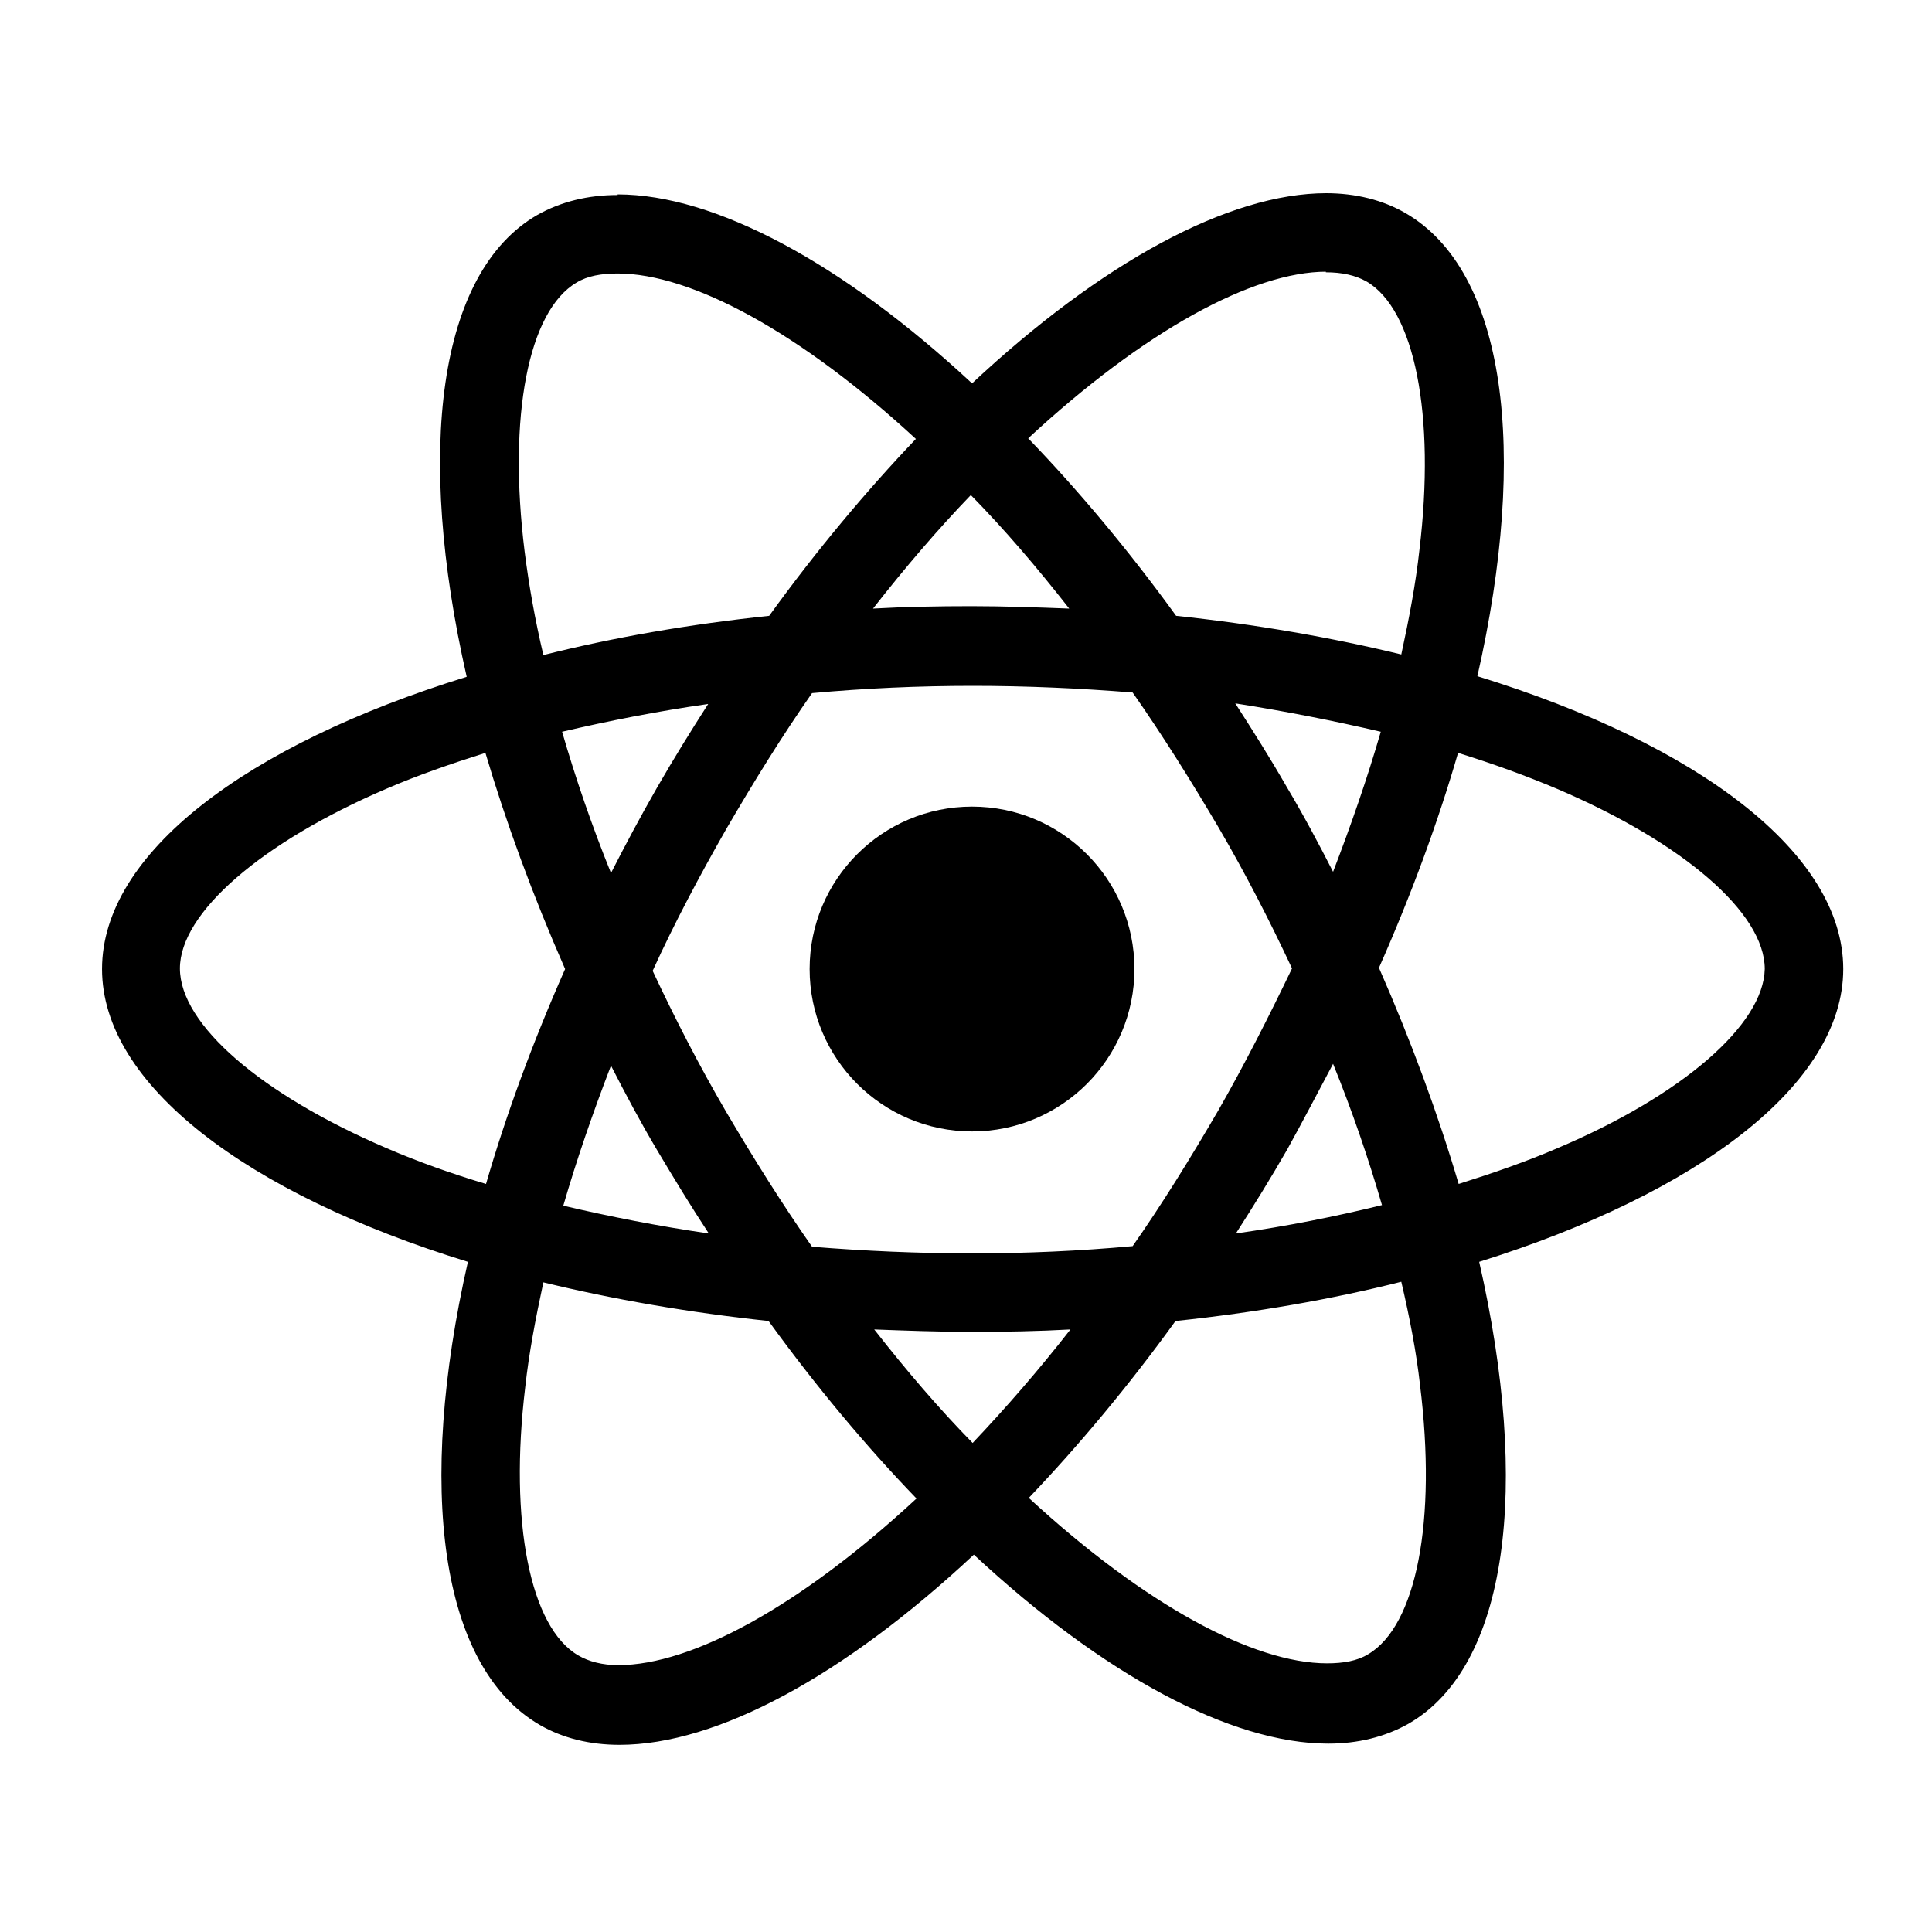
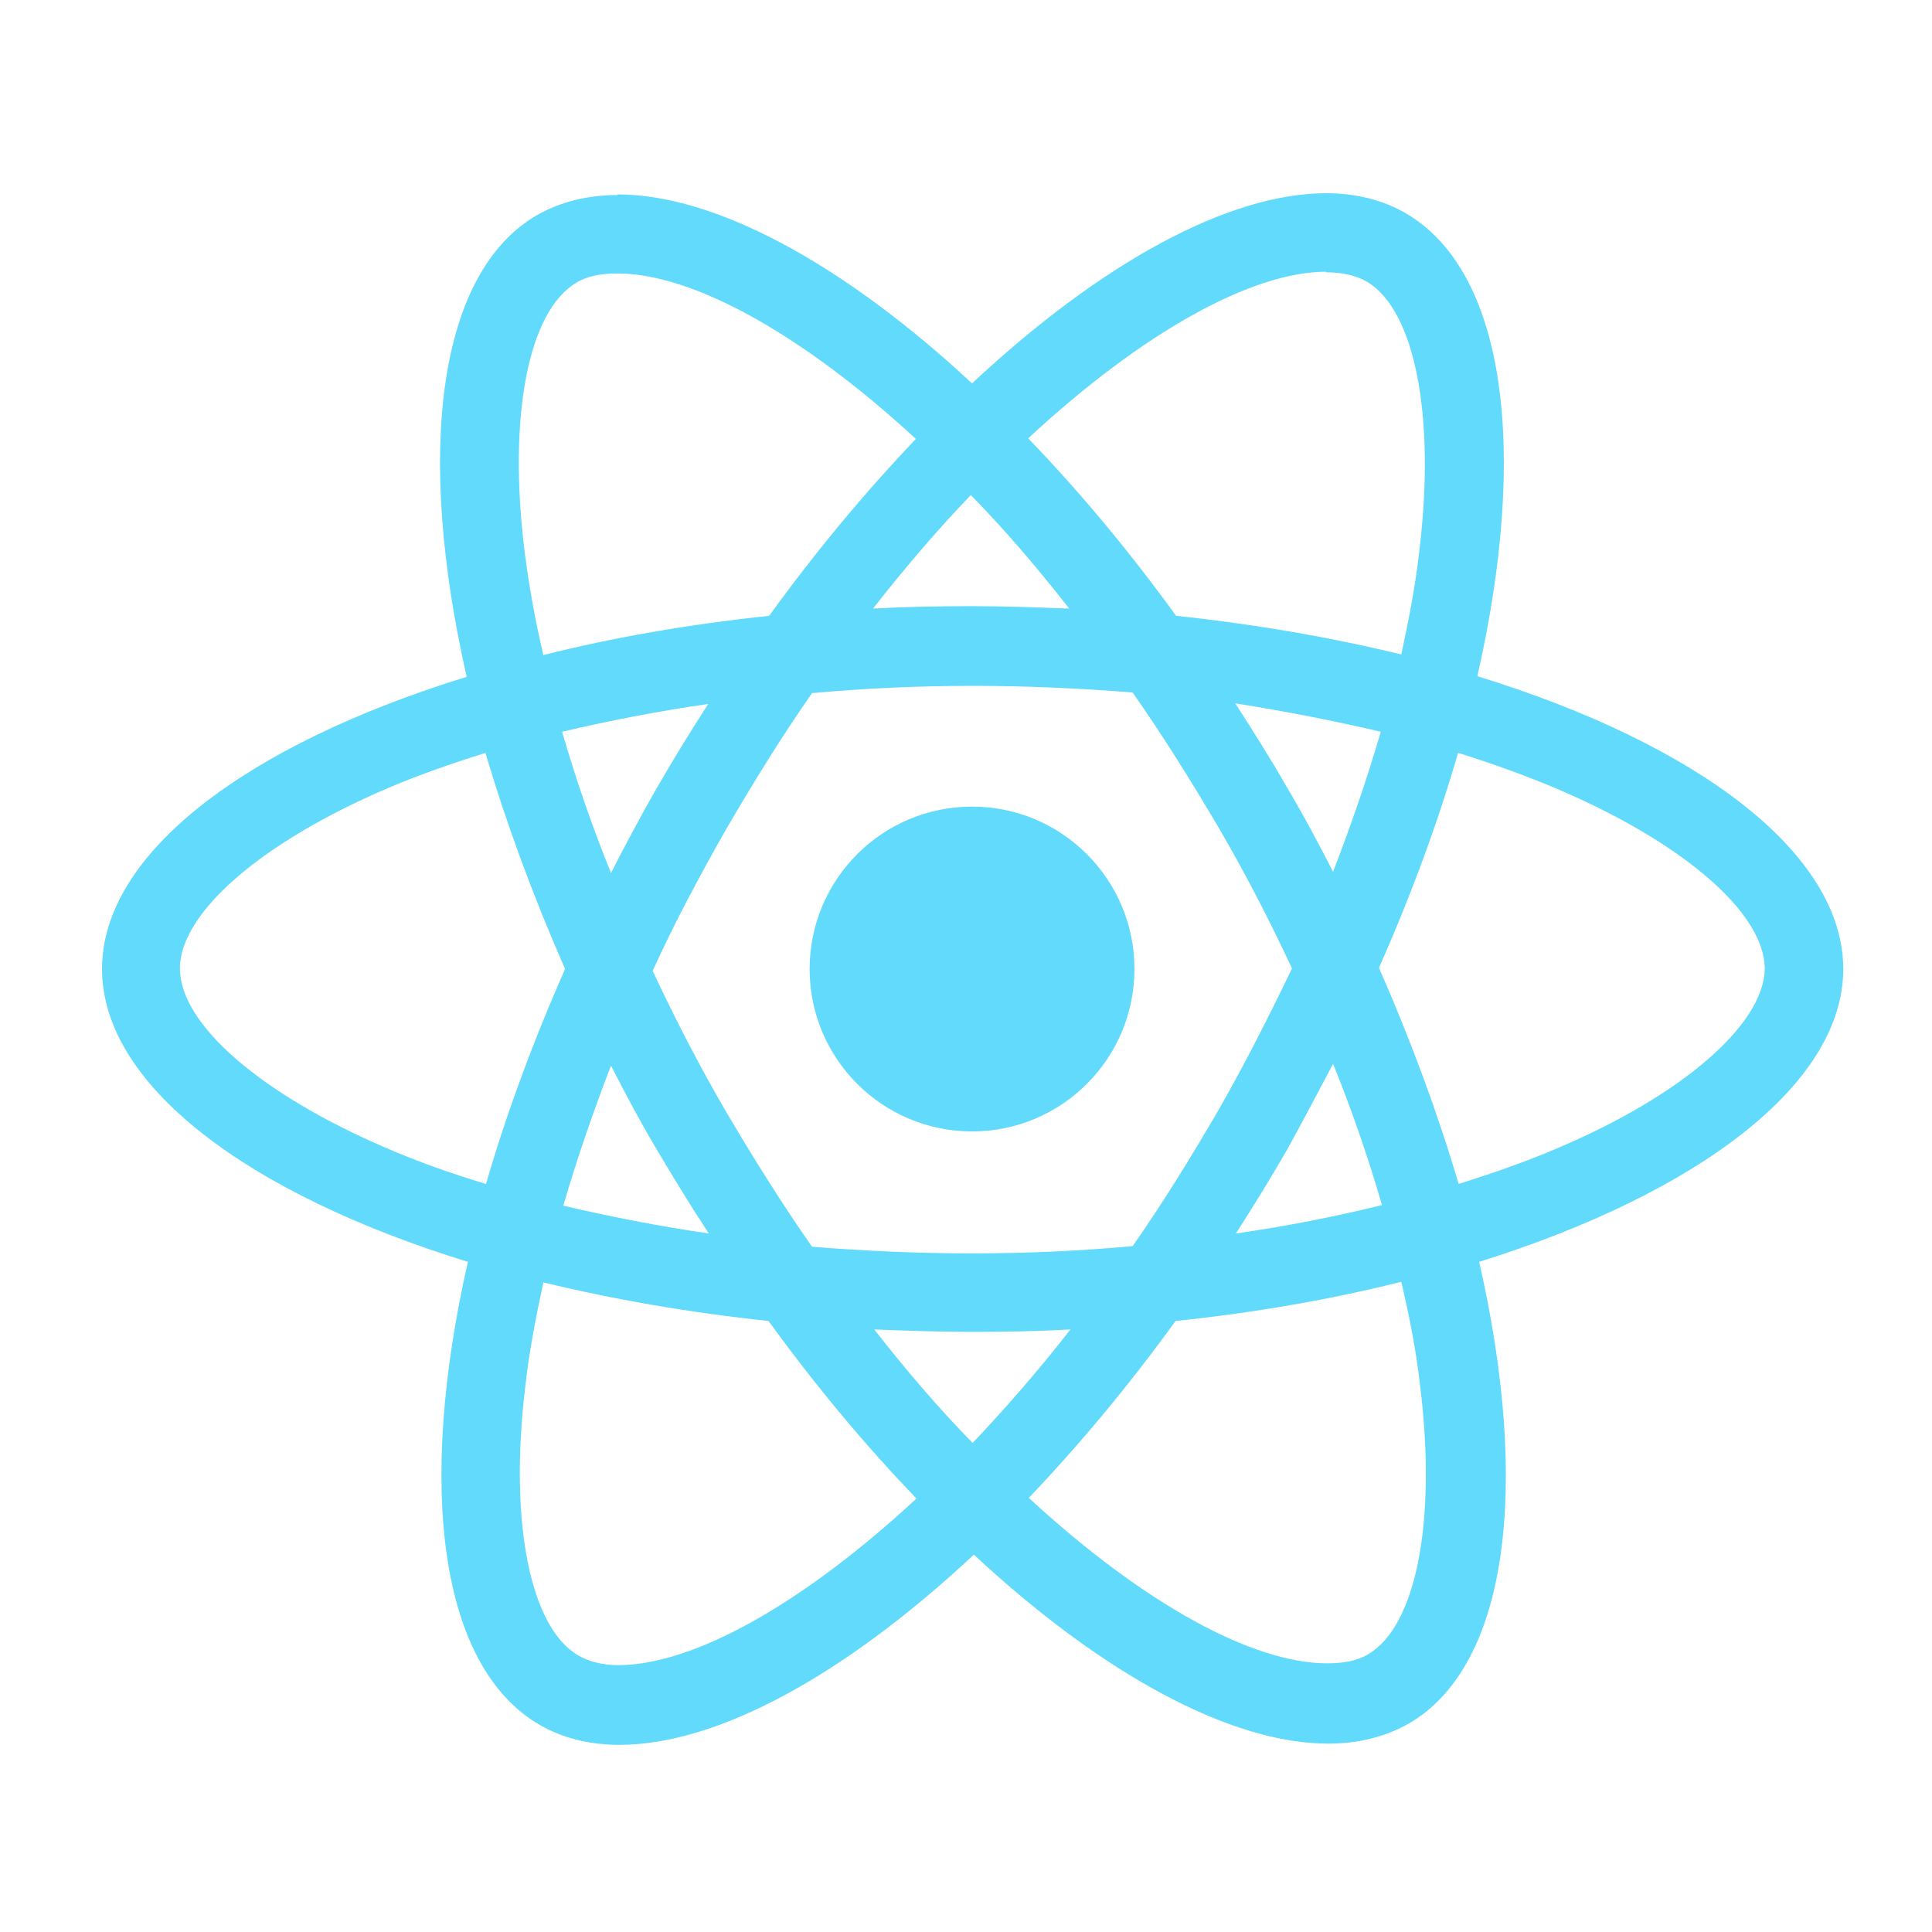
<svg xmlns="http://www.w3.org/2000/svg" width="320" height="320" viewBox="0 0 320 320">
-   <path class="react-icon-blue" d="M305.3 160.5c0-19.1-23.9-37.2-60.6-48.5 8.5-37.4 4.7-67.1-11.9-76.7 -3.8-2.2-8.3-3.3-13.2-3.3v13.1c2.7 0 4.9 0.5 6.7 1.5 8 4.6 11.5 22.1 8.8 44.5 -0.6 5.5-1.7 11.3-3 17.3 -11.5-2.8-24.1-5-37.3-6.4 -7.9-10.9-16.2-20.8-24.5-29.4 19.2-17.8 37.2-27.6 49.4-27.6V32l0 0c-16.2 0-37.3 11.5-58.7 31.5 -21.4-19.9-42.6-31.3-58.7-31.3v13.1c12.2 0 30.2 9.7 49.4 27.4 -8.2 8.6-16.5 18.5-24.3 29.3 -13.3 1.4-25.9 3.6-37.4 6.5 -1.4-5.9-2.4-11.6-3.1-17.1 -2.8-22.5 0.6-39.9 8.6-44.6 1.8-1.1 4.1-1.5 6.8-1.5V32.3l0 0c-4.9 0-9.4 1.1-13.3 3.3 -16.5 9.5-20.2 39.2-11.7 76.5 -36.6 11.3-60.4 29.3-60.4 48.4 0 19.1 23.9 37.2 60.6 48.5 -8.5 37.4-4.7 67.1 11.9 76.7 3.8 2.2 8.3 3.3 13.2 3.3 16.2 0 37.3-11.5 58.7-31.5 21.4 19.9 42.6 31.3 58.7 31.3 4.9 0 9.4-1.1 13.3-3.3 16.5-9.5 20.2-39.2 11.7-76.5C281.4 197.6 305.3 179.5 305.3 160.5zM228.7 121.2c-2.2 7.6-4.9 15.4-7.9 23.2 -2.4-4.7-4.9-9.4-7.7-14.1 -2.7-4.7-5.6-9.3-8.5-13.8C212.9 117.8 221 119.4 228.7 121.2zM201.8 183.9c-4.6 7.9-9.3 15.5-14.2 22.5 -8.8 0.8-17.6 1.2-26.6 1.2 -8.9 0-17.8-0.4-26.5-1.1 -4.9-7-9.6-14.5-14.2-22.3 -4.5-7.7-8.5-15.5-12.2-23.4 3.6-7.9 7.8-15.8 12.2-23.5 4.6-7.9 9.3-15.5 14.2-22.5 8.8-0.8 17.6-1.2 26.6-1.2 8.9 0 17.8 0.4 26.5 1.1 4.9 7 9.6 14.5 14.2 22.3 4.5 7.7 8.5 15.5 12.2 23.4C210.2 168.3 206.2 176.2 201.8 183.9zM220.8 176.2c3.2 7.9 5.9 15.8 8.1 23.4 -7.7 1.9-15.8 3.5-24.2 4.7 2.9-4.5 5.8-9.2 8.5-13.9C215.8 185.7 218.3 180.9 220.8 176.2zM161.1 239c-5.5-5.6-10.9-11.9-16.3-18.8 5.3 0.2 10.7 0.4 16.2 0.4 5.5 0 11-0.1 16.3-0.4C172 227 166.5 233.3 161.1 239zM117.4 204.3c-8.3-1.2-16.4-2.8-24.1-4.6 2.2-7.6 4.9-15.4 7.9-23.2 2.4 4.7 4.9 9.4 7.7 14.1C111.7 195.3 114.5 199.9 117.4 204.3zM160.8 82c5.5 5.6 10.9 11.9 16.3 18.8 -5.3-0.2-10.7-0.4-16.2-0.4 -5.5 0-11 0.1-16.3 0.4C150 93.9 155.4 87.6 160.8 82zM117.3 116.6c-2.9 4.5-5.8 9.2-8.5 13.9 -2.7 4.7-5.2 9.4-7.6 14.1 -3.2-7.9-5.9-15.8-8.1-23.4C100.8 119.4 108.9 117.8 117.3 116.6zM64.1 190.2c-20.8-8.9-34.3-20.5-34.3-29.8 0-9.2 13.5-20.9 34.3-29.8 5.1-2.2 10.6-4.1 16.3-5.9 3.4 11.5 7.8 23.5 13.2 35.8 -5.4 12.2-9.8 24.2-13.1 35.6C74.8 194.4 69.2 192.4 64.1 190.2zM95.8 274.2c-8-4.6-11.5-22.1-8.8-44.5 0.6-5.5 1.7-11.3 3-17.3 11.5 2.8 24.1 5 37.3 6.4 7.9 10.9 16.2 20.8 24.5 29.4 -19.2 17.8-37.2 27.6-49.4 27.6C99.8 275.8 97.5 275.2 95.8 274.2zM235.2 229.4c2.8 22.5-0.6 39.9-8.6 44.6 -1.8 1.1-4.1 1.5-6.8 1.5 -12.2 0-30.2-9.7-49.4-27.4 8.2-8.6 16.5-18.5 24.3-29.3 13.3-1.4 25.9-3.6 37.4-6.5C233.5 218.3 234.6 224 235.2 229.4zM257.9 190.2c-5.1 2.2-10.6 4.1-16.3 5.9 -3.4-11.5-7.8-23.5-13.2-35.8 5.4-12.2 9.8-24.2 13.1-35.6 5.8 1.8 11.3 3.8 16.5 6 20.8 8.9 34.3 20.5 34.3 29.8C292.1 169.7 278.7 181.4 257.9 190.2z" />
-   <path class="react-icon-blue" d="M102.1 32.2L102.1 32.2 102.1 32.2z" />
-   <circle class="react-icon-blue" cx="161" cy="160.5" r="26.9" />
-   <path class="react-icon-blue" d="M219.5 32L219.5 32 219.5 32z" />
+   <path fill="#61dafb" d="M305.3 160.5c0-19.1-23.9-37.2-60.6-48.5 8.5-37.4 4.7-67.1-11.9-76.7 -3.8-2.2-8.3-3.3-13.2-3.3v13.1c2.7 0 4.9 0.5 6.7 1.5 8 4.6 11.5 22.1 8.8 44.5 -0.6 5.5-1.7 11.3-3 17.3 -11.5-2.8-24.1-5-37.3-6.4 -7.9-10.9-16.2-20.8-24.5-29.4 19.2-17.8 37.2-27.6 49.4-27.6V32l0 0c-16.2 0-37.3 11.5-58.7 31.5 -21.4-19.9-42.6-31.3-58.7-31.3v13.1c12.2 0 30.2 9.7 49.4 27.4 -8.2 8.6-16.5 18.5-24.3 29.3 -13.3 1.4-25.9 3.6-37.4 6.5 -1.4-5.9-2.4-11.6-3.1-17.1 -2.8-22.5 0.6-39.9 8.6-44.6 1.8-1.1 4.1-1.5 6.8-1.5V32.3l0 0c-4.9 0-9.4 1.1-13.3 3.3 -16.5 9.5-20.2 39.2-11.7 76.5 -36.6 11.3-60.4 29.3-60.4 48.4 0 19.1 23.9 37.2 60.6 48.5 -8.5 37.4-4.7 67.1 11.9 76.7 3.8 2.2 8.3 3.3 13.2 3.3 16.2 0 37.3-11.5 58.7-31.5 21.4 19.9 42.6 31.3 58.7 31.3 4.9 0 9.4-1.1 13.3-3.3 16.5-9.5 20.2-39.2 11.7-76.5C281.4 197.6 305.3 179.5 305.3 160.5zM228.7 121.2c-2.2 7.6-4.9 15.4-7.9 23.2 -2.4-4.7-4.9-9.4-7.7-14.1 -2.7-4.7-5.6-9.3-8.5-13.8C212.9 117.8 221 119.4 228.7 121.2zM201.8 183.9c-4.6 7.9-9.3 15.5-14.2 22.5 -8.8 0.8-17.6 1.2-26.6 1.2 -8.9 0-17.8-0.4-26.5-1.1 -4.9-7-9.6-14.5-14.2-22.3 -4.5-7.7-8.5-15.5-12.2-23.4 3.6-7.9 7.8-15.8 12.2-23.5 4.6-7.9 9.3-15.5 14.2-22.5 8.8-0.8 17.6-1.2 26.6-1.2 8.9 0 17.8 0.4 26.5 1.1 4.9 7 9.6 14.5 14.2 22.3 4.5 7.7 8.5 15.5 12.2 23.4C210.2 168.3 206.2 176.2 201.8 183.9zM220.8 176.2c3.2 7.9 5.9 15.8 8.1 23.4 -7.7 1.9-15.8 3.5-24.2 4.7 2.9-4.5 5.8-9.2 8.5-13.9C215.8 185.7 218.3 180.9 220.8 176.2zM161.1 239c-5.5-5.6-10.9-11.9-16.3-18.8 5.3 0.2 10.7 0.4 16.2 0.4 5.5 0 11-0.1 16.3-0.4C172 227 166.5 233.3 161.1 239zM117.4 204.3c-8.3-1.2-16.4-2.8-24.1-4.6 2.2-7.6 4.9-15.4 7.9-23.2 2.4 4.7 4.9 9.4 7.7 14.1C111.7 195.3 114.5 199.9 117.4 204.3zM160.8 82c5.5 5.6 10.9 11.9 16.3 18.8 -5.3-0.2-10.7-0.4-16.2-0.4 -5.5 0-11 0.1-16.3 0.4C150 93.9 155.4 87.6 160.8 82zM117.3 116.6c-2.9 4.5-5.8 9.2-8.5 13.9 -2.7 4.7-5.2 9.4-7.6 14.1 -3.2-7.9-5.9-15.8-8.1-23.4C100.8 119.4 108.9 117.8 117.3 116.6zM64.1 190.2c-20.8-8.9-34.3-20.5-34.3-29.8 0-9.2 13.5-20.9 34.3-29.8 5.1-2.2 10.6-4.1 16.3-5.9 3.4 11.5 7.8 23.5 13.2 35.8 -5.4 12.2-9.8 24.2-13.1 35.6C74.8 194.4 69.2 192.4 64.1 190.2zM95.8 274.2c-8-4.6-11.5-22.1-8.8-44.5 0.6-5.5 1.7-11.3 3-17.3 11.5 2.8 24.1 5 37.3 6.4 7.9 10.9 16.2 20.8 24.5 29.4 -19.2 17.8-37.2 27.6-49.4 27.6C99.8 275.8 97.5 275.2 95.8 274.2zM235.2 229.4c2.8 22.5-0.6 39.9-8.6 44.6 -1.8 1.1-4.1 1.5-6.8 1.5 -12.2 0-30.2-9.7-49.4-27.4 8.2-8.6 16.5-18.5 24.3-29.3 13.3-1.4 25.9-3.6 37.4-6.5C233.5 218.3 234.6 224 235.2 229.4zM257.9 190.2c-5.1 2.2-10.6 4.1-16.3 5.9 -3.4-11.5-7.8-23.5-13.2-35.8 5.4-12.2 9.8-24.2 13.1-35.6 5.8 1.8 11.3 3.8 16.5 6 20.8 8.9 34.3 20.5 34.3 29.8C292.1 169.7 278.7 181.4 257.9 190.2z" />
+   <path fill="#61dafb" d="M102.1 32.2L102.1 32.2 102.1 32.2z" />
+   <circle fill="#61dafb" cx="161" cy="160.5" r="26.9" />
+   <path fill="#61dafb" d="M219.5 32L219.5 32 219.5 32z" />
</svg>
